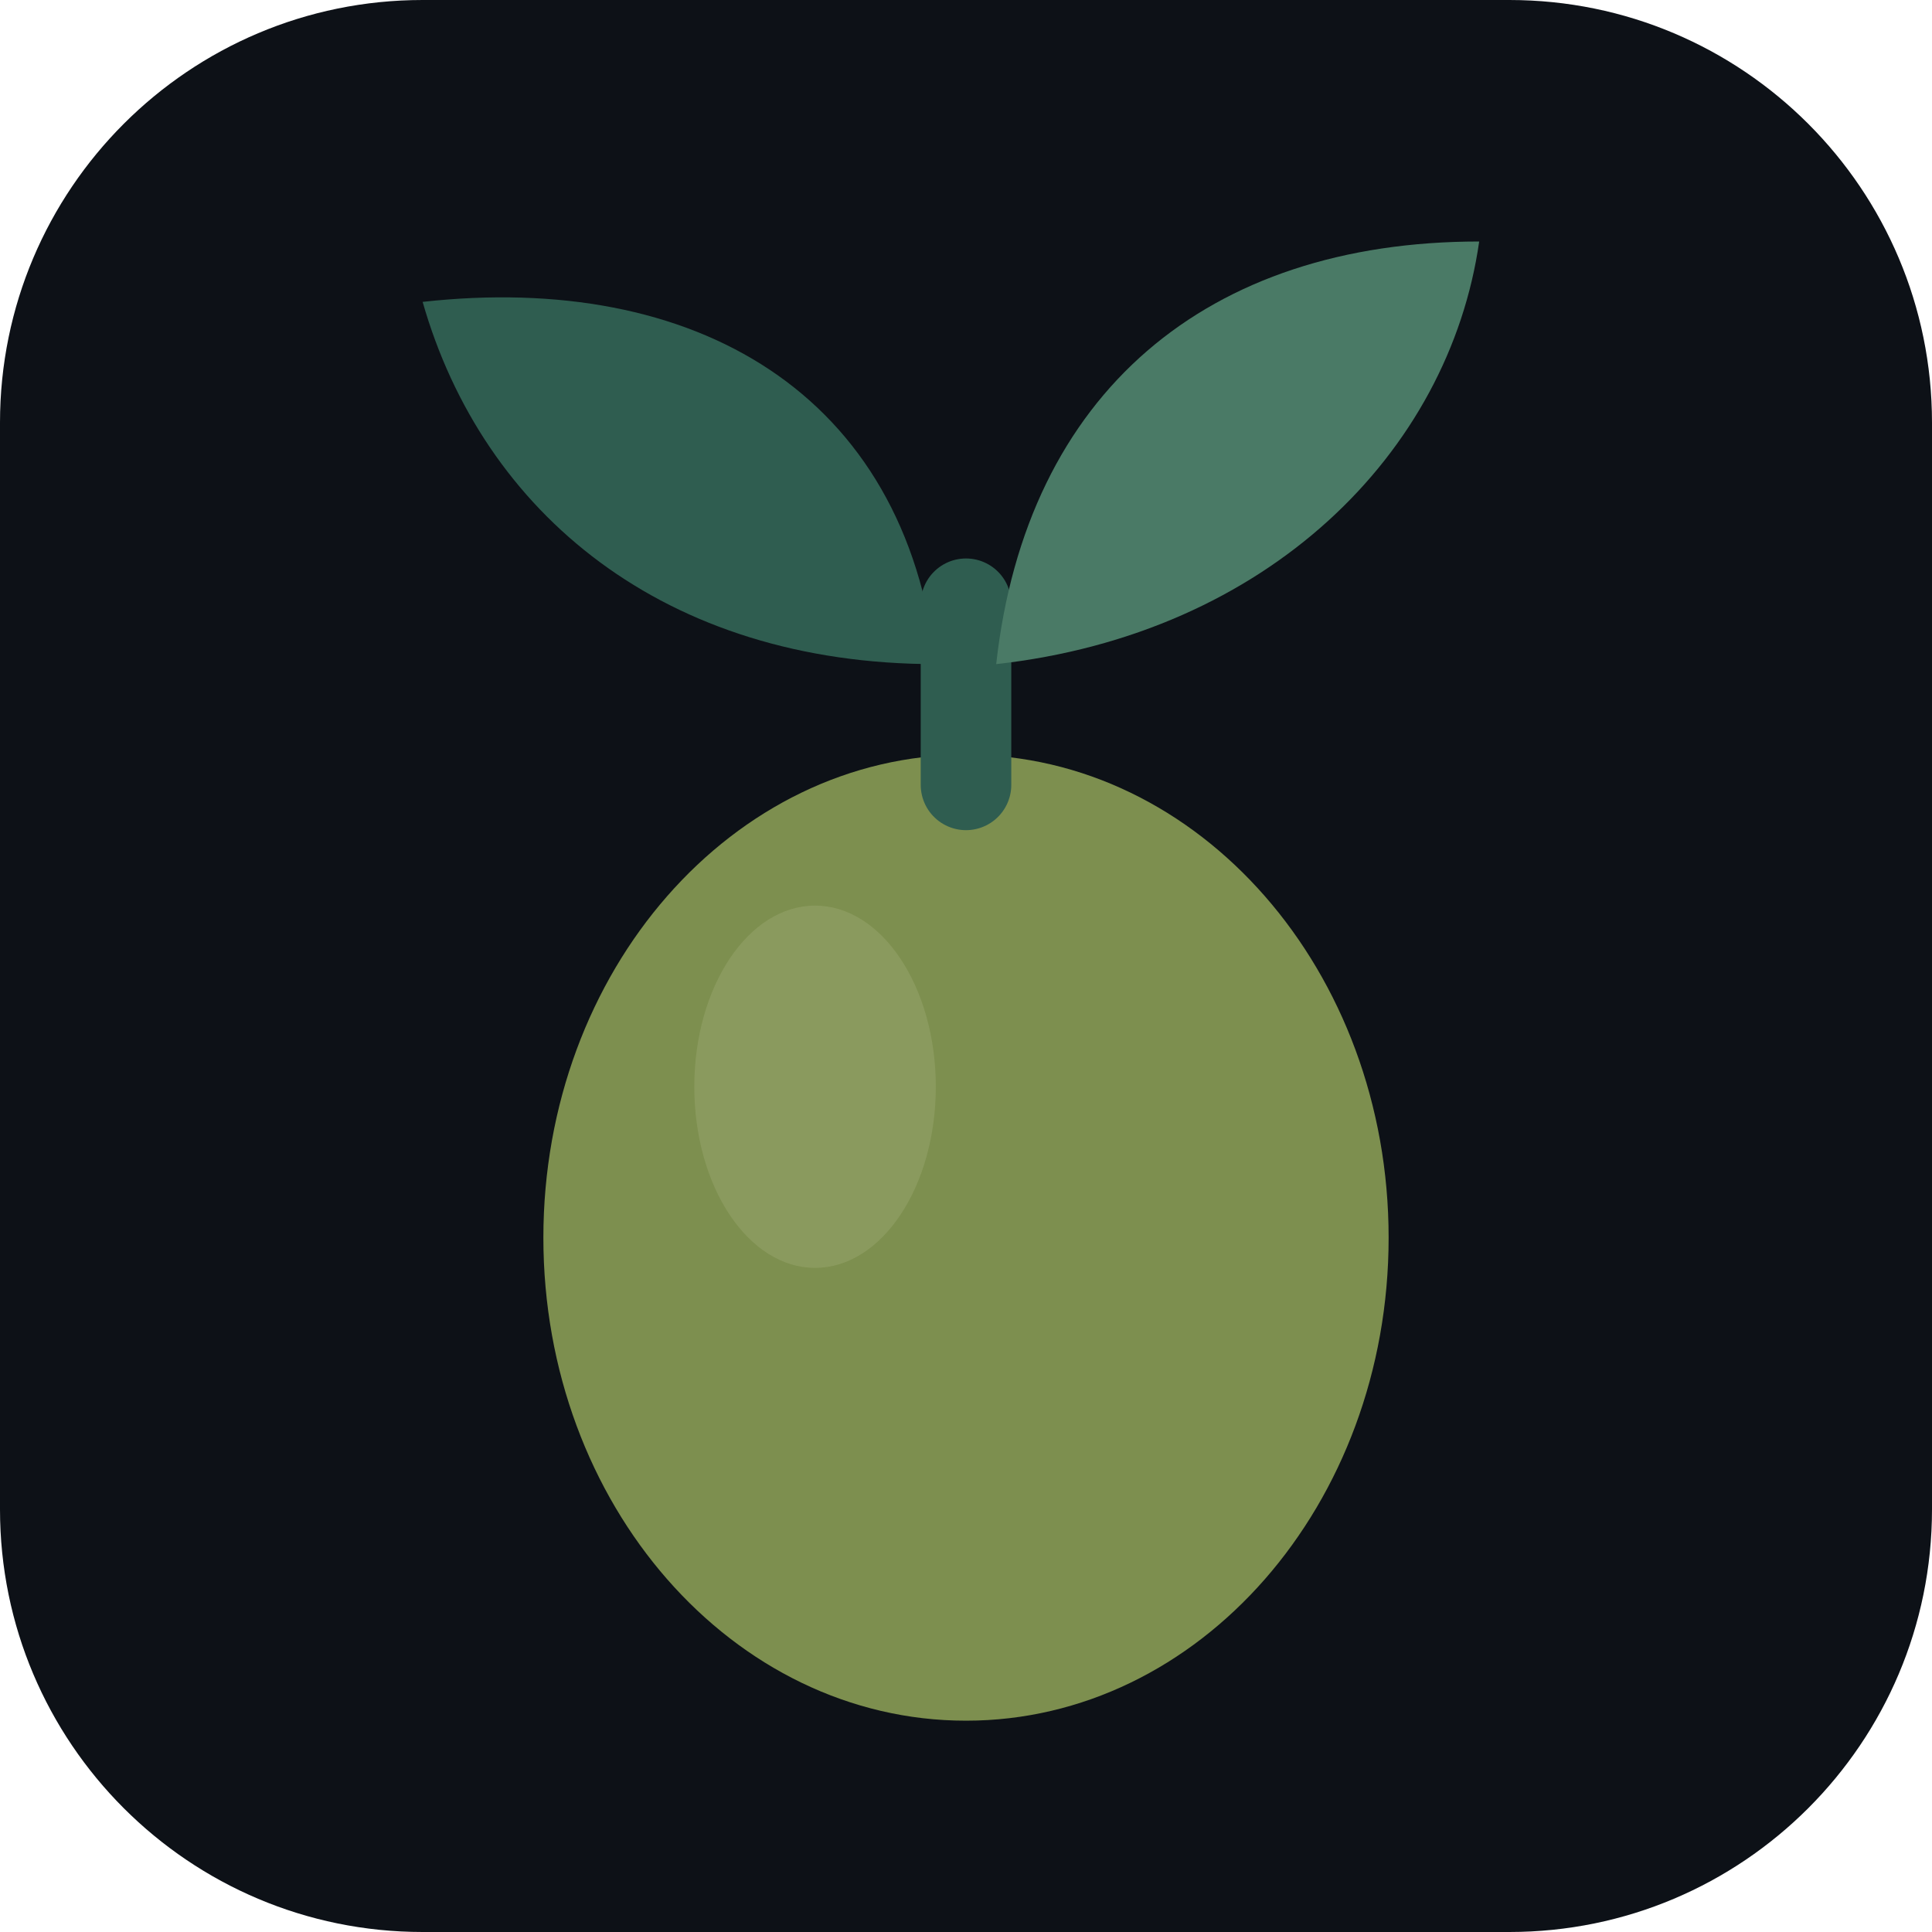
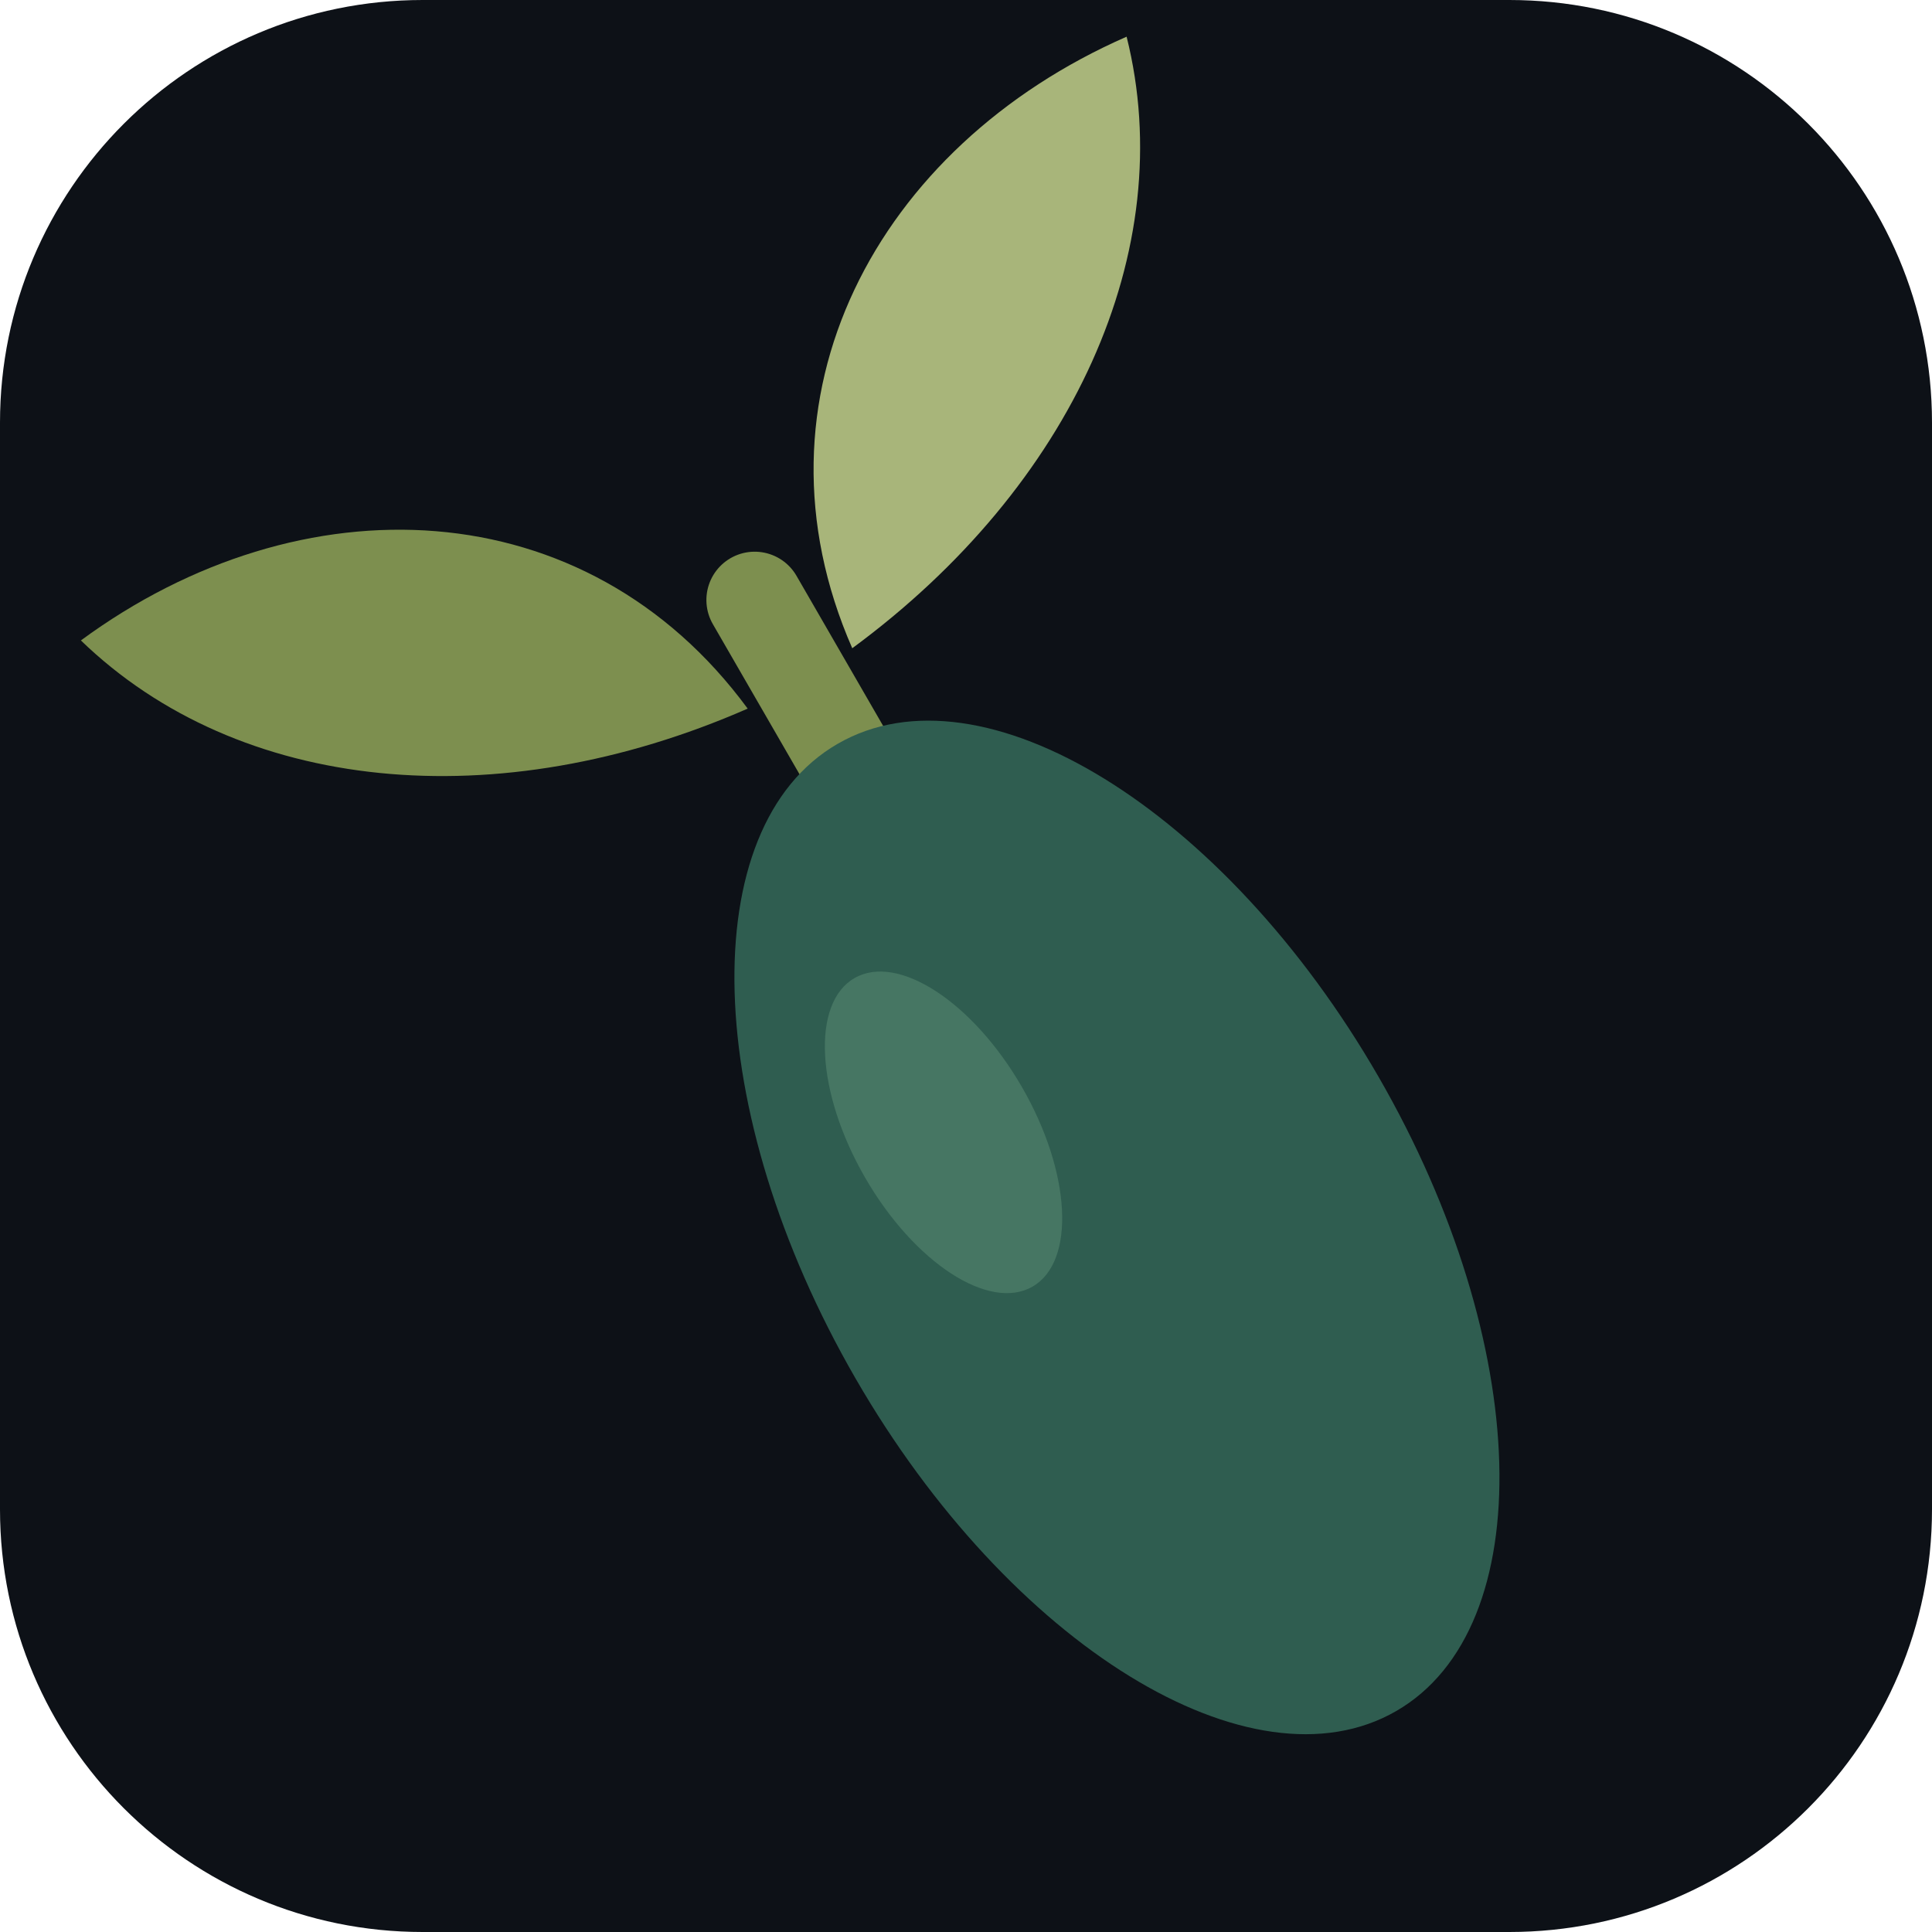
<svg xmlns="http://www.w3.org/2000/svg" viewBox="0 0 64 64">
  <rect width="64" height="64" rx="14" fill="#0D1117" />
-   <ellipse cx="32" cy="41" rx="14" ry="16" fill="#7D8F4F" />
-   <ellipse cx="27" cy="36" rx="4" ry="6" fill="#8F9E63" opacity="0.75" />
-   <path d="M32 26 v-6" stroke="#2F5D50" stroke-width="3" stroke-linecap="round" fill="none" />
-   <path d="M31 22 C22 22 16 17 14 10 C23 9 30 13 31 22 Z" fill="#2F5D50" />
-   <path d="M33 22 C42 21 48 15 49 8 C40 8 34 13 33 22 Z" fill="#4A7A66" />
+   <g transform="rotate(-30 32 32)">
+     <path d="M30 21 C21 20 14 15 12 8 C21 7 29 12 30 21 Z" fill="#7D8F4F" />
+     <path d="M34 21 C43 20 50 15 52 8 C43 7 35 12 34 21 Z" fill="#A8B57A" />
+     <path d="M32 26 v-8" stroke="#7D8F4F" stroke-width="3.2" stroke-linecap="round" />
+     <ellipse cx="32" cy="42" rx="10" ry="18.5" fill="#2F5D50" />
+     <ellipse cx="28.6" cy="36.4" rx="3.0" ry="5.9" fill="#4A7A66" opacity="0.85" />
+   </g>
</svg>
